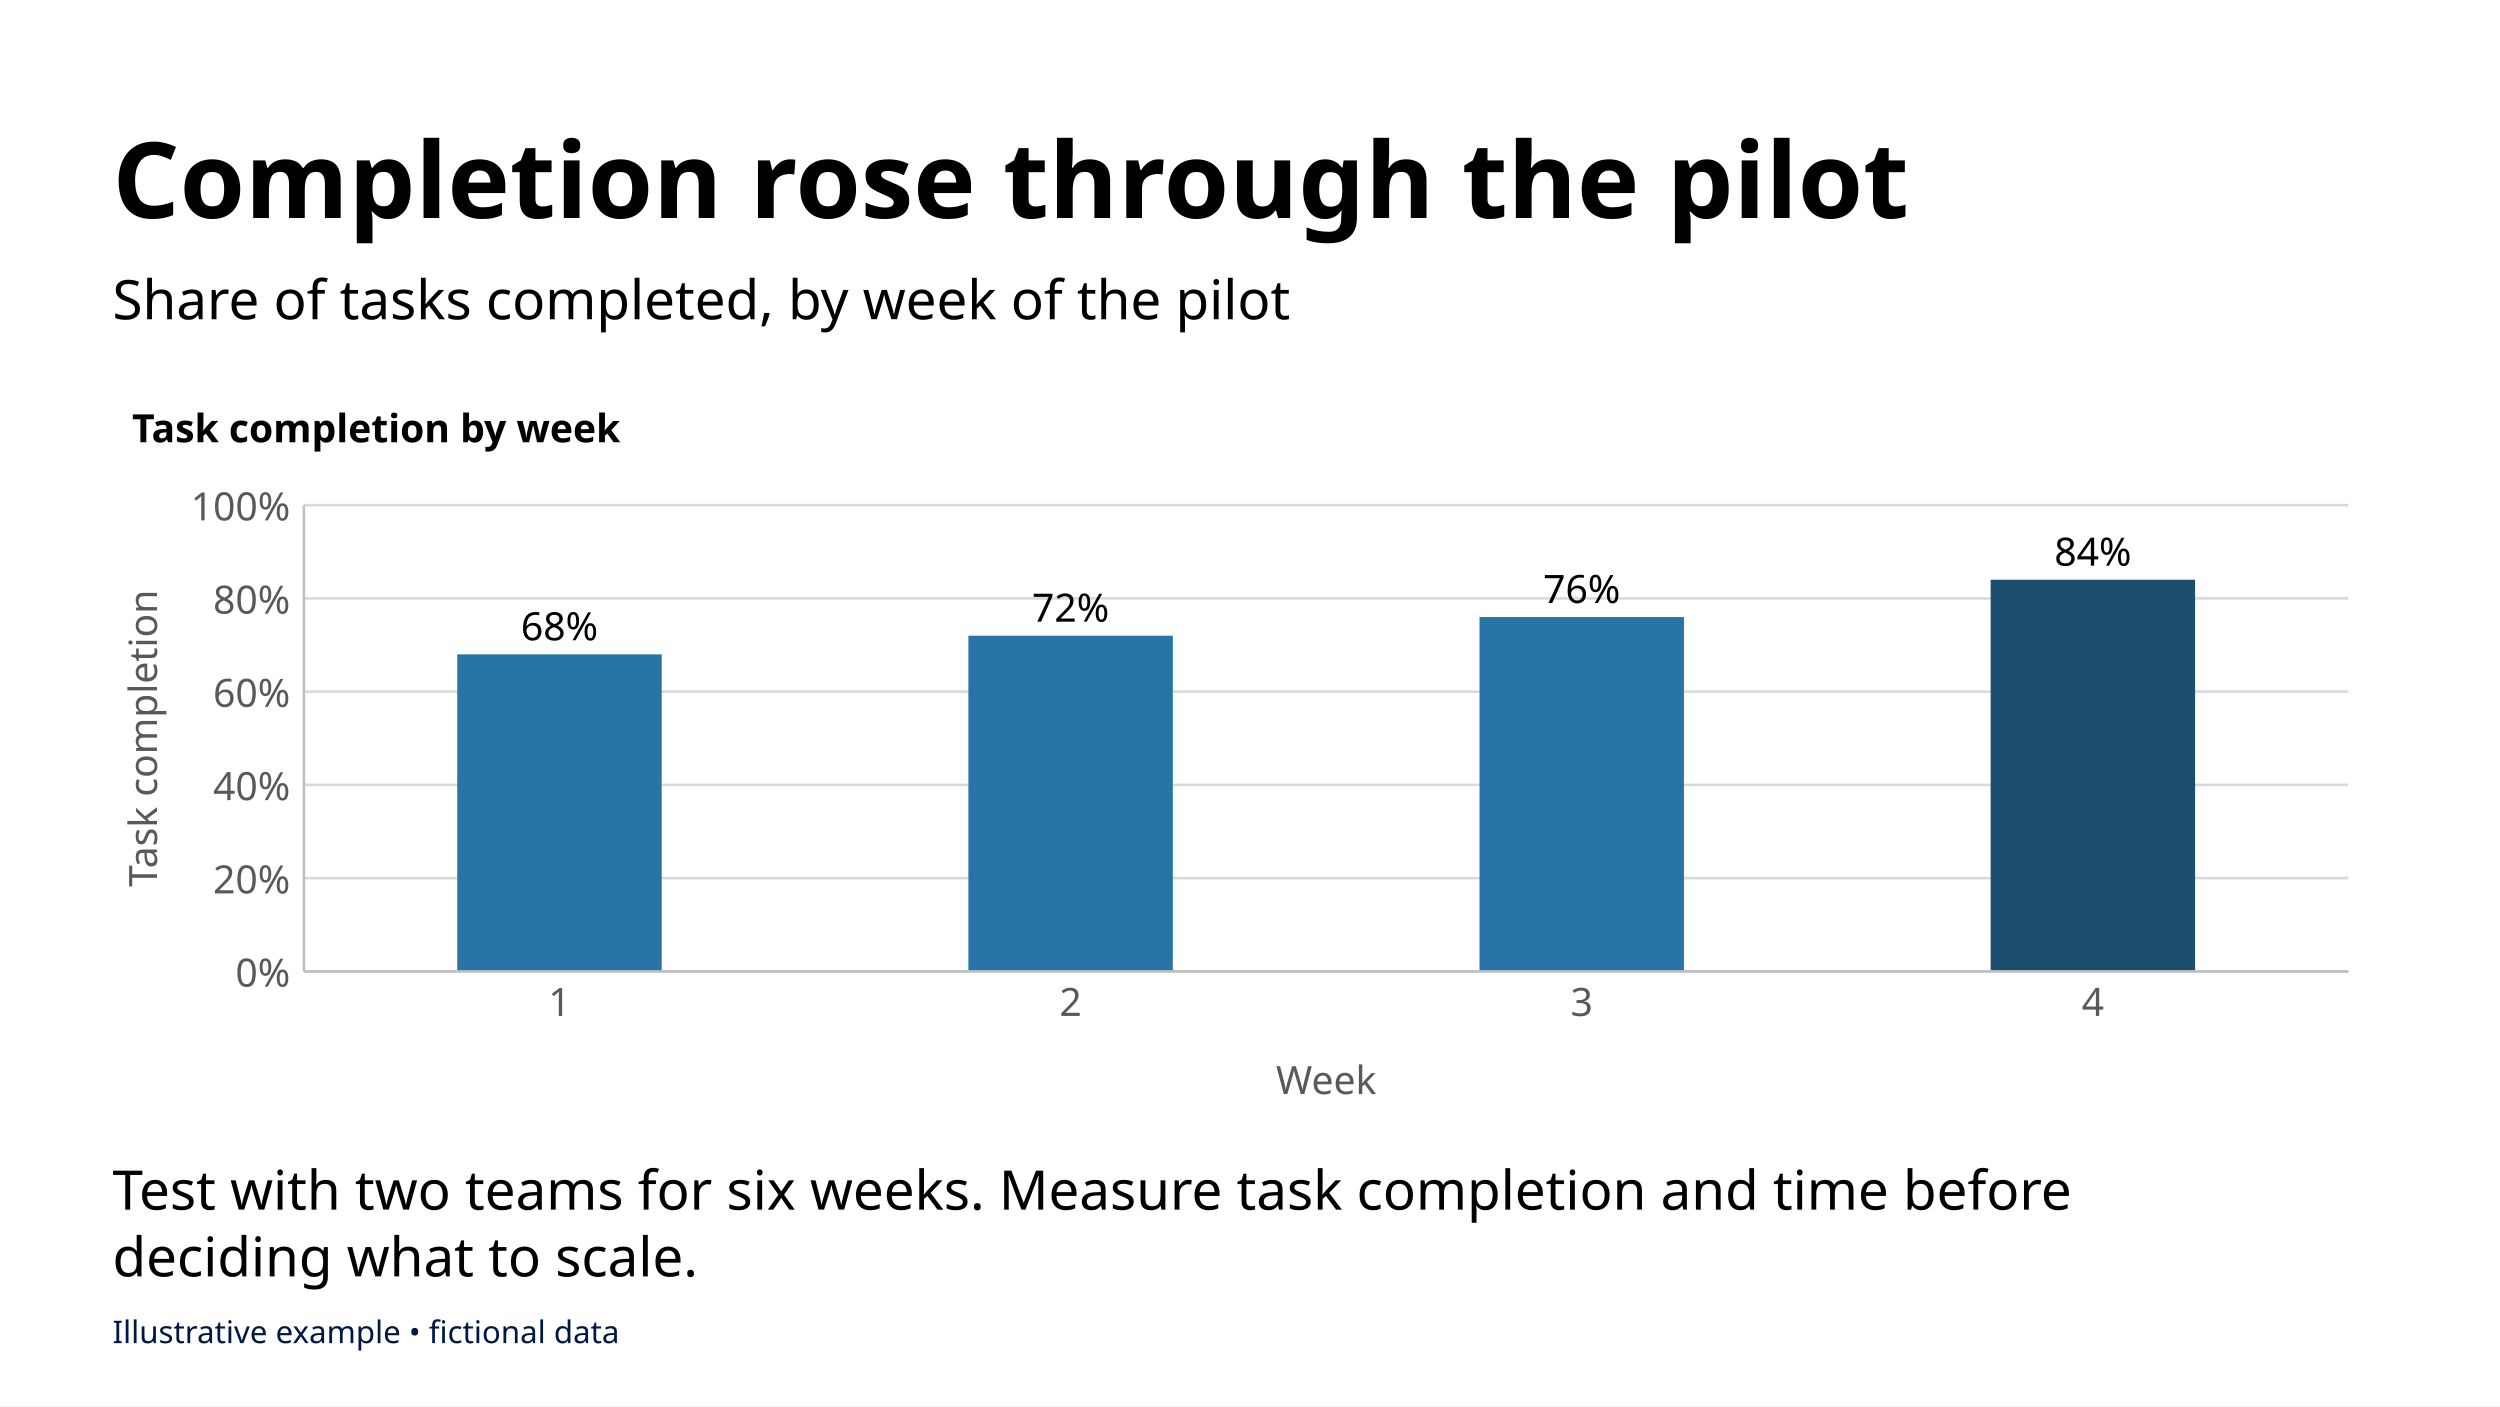
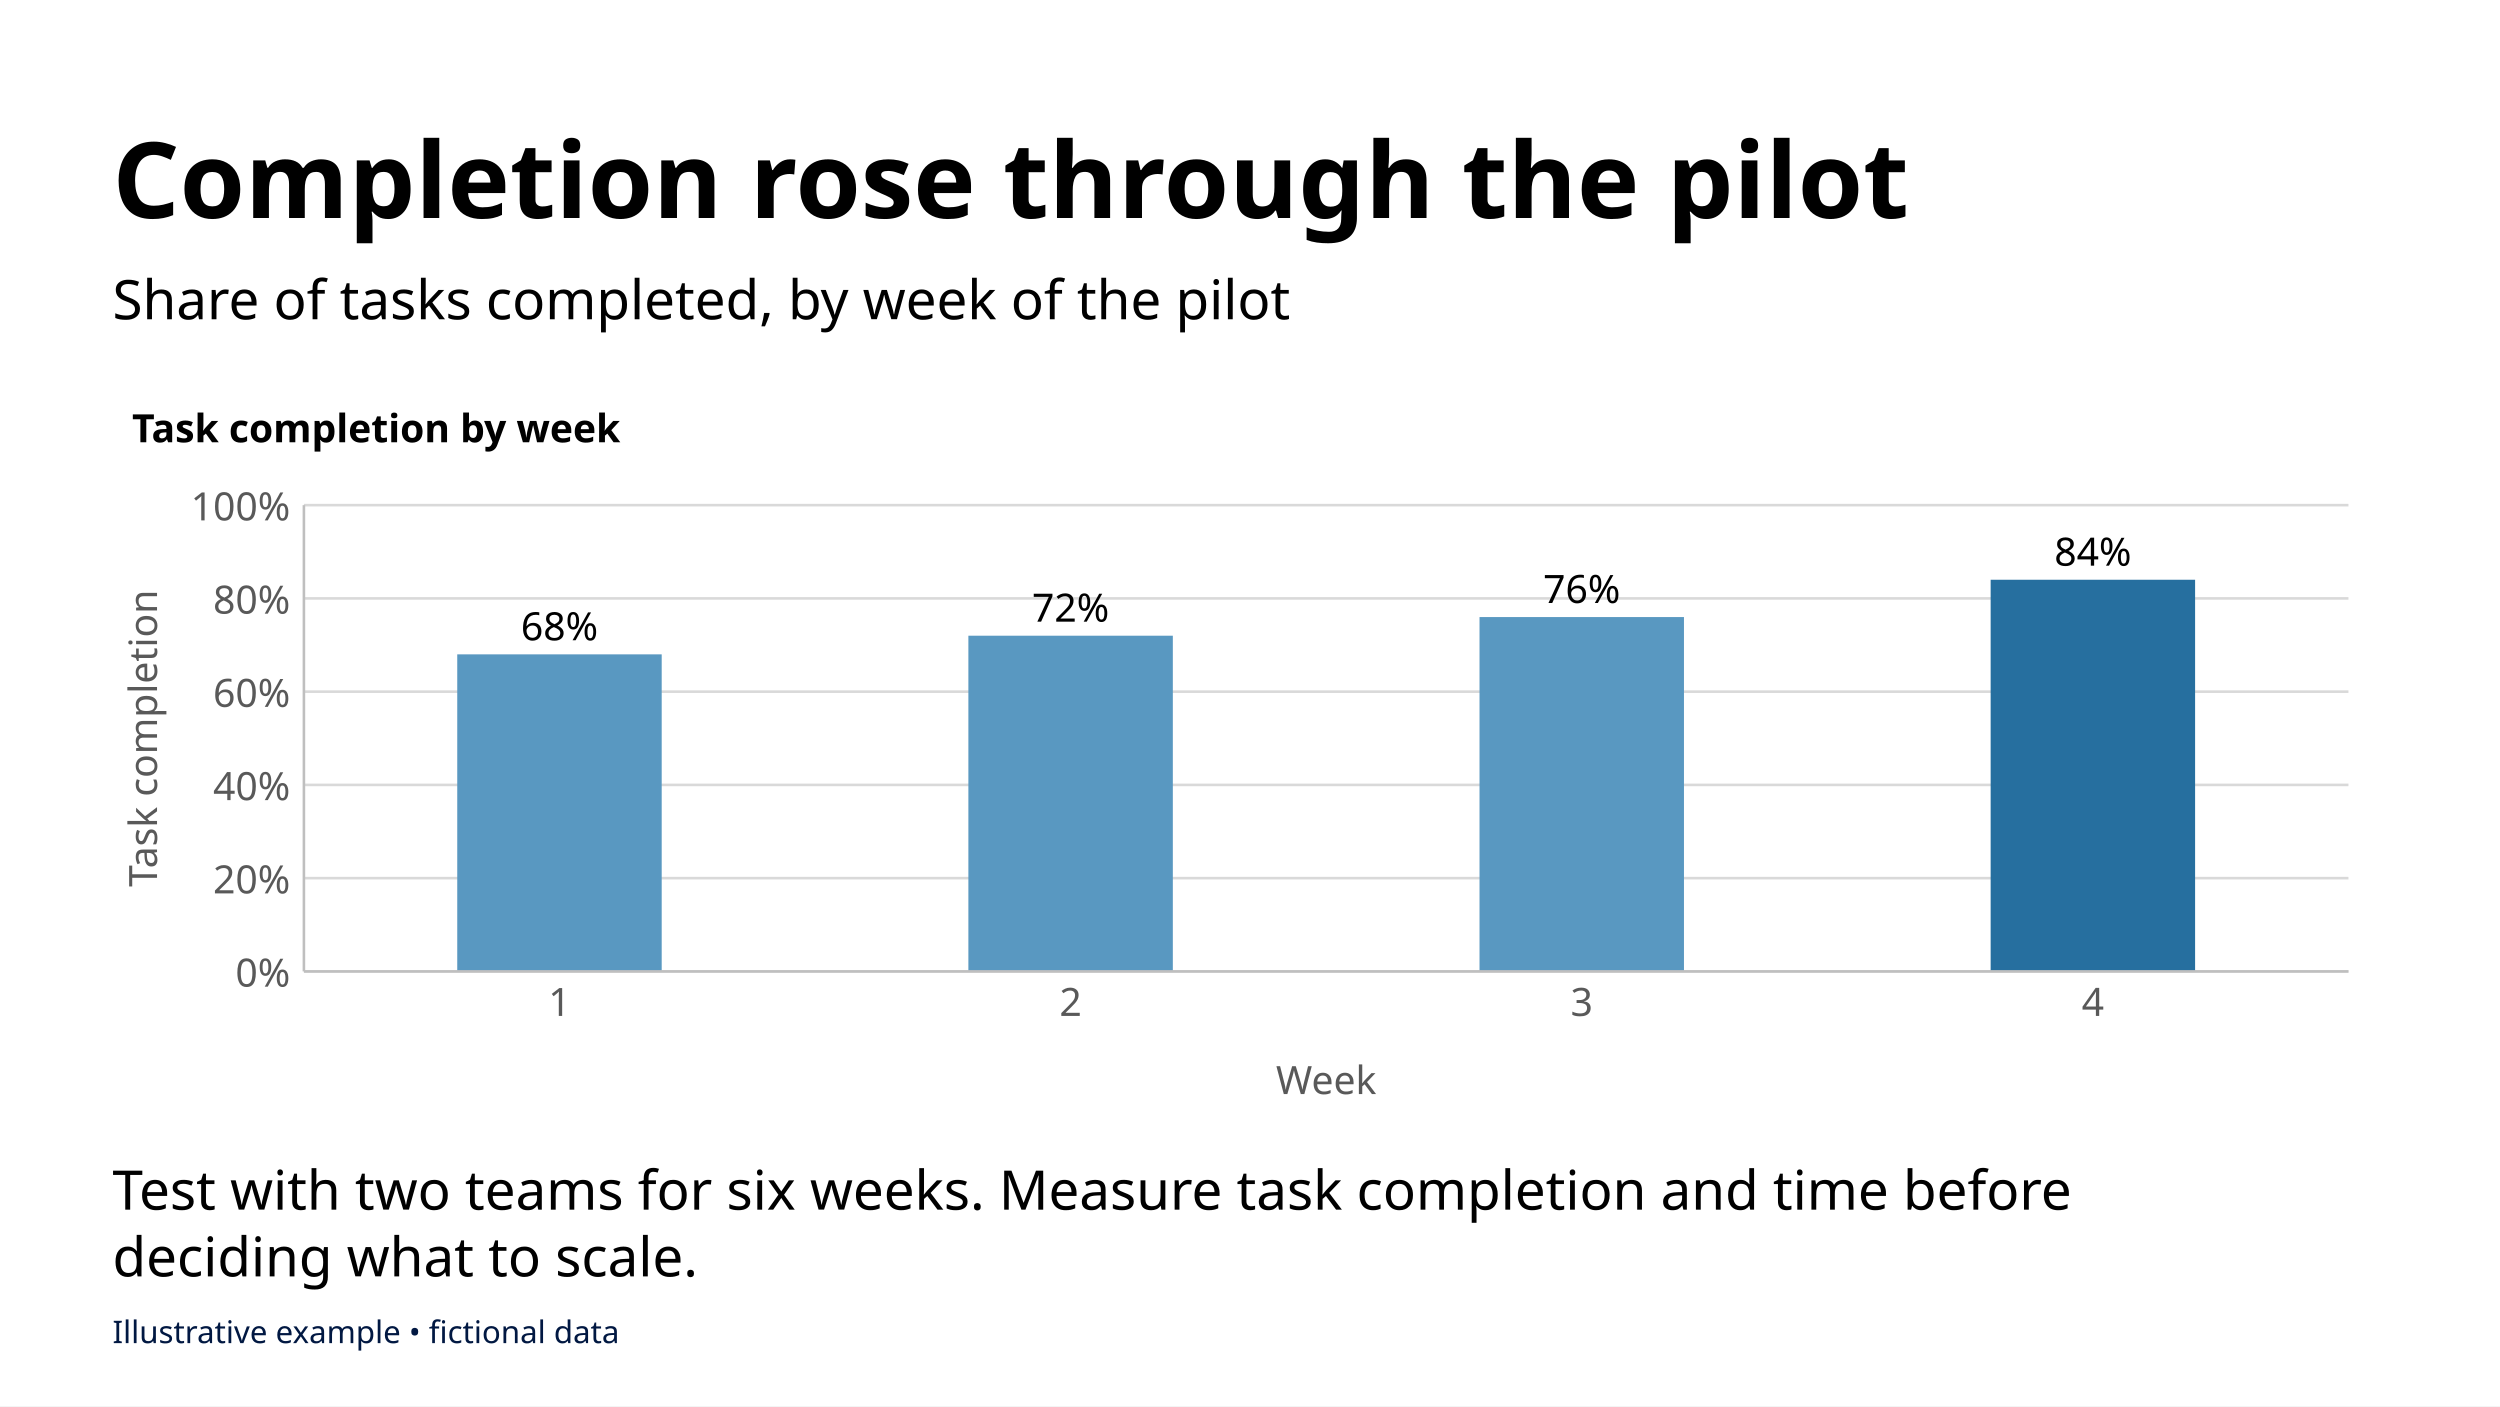
<svg xmlns="http://www.w3.org/2000/svg" aria-label="Completion rose through the pilot" aria-roledescription="slide" height="720" role="group" viewBox="0 0 1280 720" width="1280">
  <rect aria-hidden="true" fill="#FFFFFF" height="720" opacity="1" width="1280" x="0" y="0" />
  <g>
    <text fill="#000000" font-family="Aptos Display, sans-serif" font-size="54" font-weight="700" style="white-space:pre" text-anchor="start" x="57.6" xml:space="preserve" y="111.6">Completion rose through the pilot</text>
  </g>
  <g>
    <text fill="#000000" font-family="Aptos, sans-serif" font-size="28" font-weight="400" style="white-space:pre" text-anchor="start" x="57.6" xml:space="preserve" y="163.48">Share of tasks completed, by week of the pilot</text>
  </g>
  <g>
    <g>
      <text fill="#000000" font-family="Aptos, sans-serif" font-size="20" font-weight="700" style="white-space:pre" text-anchor="start" x="67.6" xml:space="preserve" y="226.44">Task completion by week</text>
    </g>
    <g>
      <text fill="#595959" font-family="Aptos, sans-serif" font-size="20" font-weight="400" style="white-space:pre" text-anchor="middle" x="286.45" xml:space="preserve" y="520.16">1</text>
    </g>
    <g>
      <text fill="#595959" font-family="Aptos, sans-serif" font-size="20" font-weight="400" style="white-space:pre" text-anchor="middle" x="548.15" xml:space="preserve" y="520.16">2</text>
    </g>
    <g>
      <text fill="#595959" font-family="Aptos, sans-serif" font-size="20" font-weight="400" style="white-space:pre" text-anchor="middle" x="809.85" xml:space="preserve" y="520.16">3</text>
    </g>
    <g>
      <text fill="#595959" font-family="Aptos, sans-serif" font-size="20" font-weight="400" style="white-space:pre" text-anchor="middle" x="1071.55" xml:space="preserve" y="520.16">4</text>
    </g>
    <line stroke="#D9D9D9" stroke-width="1.333" x1="155.6" x2="1202.4" y1="497.36" y2="497.36" />
    <g>
      <text fill="#595959" font-family="Aptos, sans-serif" font-size="20" font-weight="400" style="white-space:pre" text-anchor="end" x="148.6" xml:space="preserve" y="505.16">0%</text>
    </g>
    <line stroke="#D9D9D9" stroke-width="1.333" x1="155.6" x2="1202.4" y1="449.616" y2="449.616" />
    <g>
      <text fill="#595959" font-family="Aptos, sans-serif" font-size="20" font-weight="400" style="white-space:pre" text-anchor="end" x="148.6" xml:space="preserve" y="457.416">20%</text>
    </g>
    <line stroke="#D9D9D9" stroke-width="1.333" x1="155.6" x2="1202.4" y1="401.872" y2="401.872" />
    <g>
      <text fill="#595959" font-family="Aptos, sans-serif" font-size="20" font-weight="400" style="white-space:pre" text-anchor="end" x="148.6" xml:space="preserve" y="409.672">40%</text>
    </g>
    <line stroke="#D9D9D9" stroke-width="1.333" x1="155.6" x2="1202.4" y1="354.128" y2="354.128" />
    <g>
      <text fill="#595959" font-family="Aptos, sans-serif" font-size="20" font-weight="400" style="white-space:pre" text-anchor="end" x="148.6" xml:space="preserve" y="361.928">60%</text>
    </g>
    <line stroke="#D9D9D9" stroke-width="1.333" x1="155.6" x2="1202.4" y1="306.384" y2="306.384" />
    <g>
      <text fill="#595959" font-family="Aptos, sans-serif" font-size="20" font-weight="400" style="white-space:pre" text-anchor="end" x="148.6" xml:space="preserve" y="314.184">80%</text>
    </g>
    <line stroke="#D9D9D9" stroke-width="1.333" x1="155.6" x2="1202.4" y1="258.64" y2="258.64" />
    <g>
      <text fill="#595959" font-family="Aptos, sans-serif" font-size="20" font-weight="400" style="white-space:pre" text-anchor="end" x="148.6" xml:space="preserve" y="266.44">100%</text>
    </g>
-     <rect fill="#2874A6" height="162.33" width="104.68" x="234.11" y="335.03" />
-     <rect fill="#2874A6" height="171.878" width="104.68" x="495.81" y="325.482" />
-     <rect fill="#2874A6" height="181.427" width="104.68" x="757.51" y="315.933" />
-     <rect fill="#1B4E6F" height="200.525" width="104.68" x="1019.21" y="296.835" />
+     <rect fill="#5998C1" height="162.33" width="104.68" x="234.11" y="335.03" />
+     <rect fill="#5998C1" height="171.878" width="104.68" x="495.81" y="325.482" />
+     <rect fill="#5998C1" height="181.427" width="104.68" x="757.51" y="315.933" />
+     <rect fill="#266F9F" height="200.525" width="104.68" x="1019.21" y="296.835" />
    <g>
      <text fill="#000000" font-family="Aptos, sans-serif" font-size="20" font-weight="400" style="white-space:pre" text-anchor="middle" x="286.45" xml:space="preserve" y="327.83">68%</text>
    </g>
    <g>
      <text fill="#000000" font-family="Aptos, sans-serif" font-size="20" font-weight="400" style="white-space:pre" text-anchor="middle" x="548.15" xml:space="preserve" y="318.282">72%</text>
    </g>
    <g>
      <text fill="#000000" font-family="Aptos, sans-serif" font-size="20" font-weight="400" style="white-space:pre" text-anchor="middle" x="809.85" xml:space="preserve" y="308.733">76%</text>
    </g>
    <g>
      <text fill="#000000" font-family="Aptos, sans-serif" font-size="20" font-weight="400" style="white-space:pre" text-anchor="middle" x="1071.55" xml:space="preserve" y="289.635">84%</text>
    </g>
    <line stroke="#BFBFBF" stroke-width="1.333" x1="155.6" x2="155.6" y1="258.64" y2="497.36" />
    <line stroke="#BFBFBF" stroke-width="1.333" x1="155.6" x2="1202.4" y1="497.36" y2="497.36" />
    <g>
      <text fill="#595959" font-family="Aptos, sans-serif" font-size="20" font-weight="400" style="white-space:pre" text-anchor="middle" x="679" xml:space="preserve" y="560.16">Week</text>
    </g>
    <g transform="rotate(-90 72.6 378)">
      <g>
        <text fill="#595959" font-family="Aptos, sans-serif" font-size="20" font-weight="400" style="white-space:pre" text-anchor="middle" x="72.6" xml:space="preserve" y="385.8">Task completion</text>
      </g>
    </g>
  </g>
  <g>
    <text fill="#000000" font-family="Aptos, sans-serif" font-size="28" font-weight="400" style="white-space:pre" text-anchor="start" x="57.6" xml:space="preserve" y="619.36">Test with two teams for six weeks. Measure task completion and time before </text>
    <text fill="#000000" font-family="Aptos, sans-serif" font-size="28" font-weight="400" style="white-space:pre" text-anchor="start" x="57.6" xml:space="preserve" y="653.52">deciding what to scale.</text>
  </g>
  <g />
  <g>
    <g>
      <g>
        <text fill="#011842" font-family="Aptos, sans-serif" font-size="16" font-weight="400" style="white-space:pre" text-anchor="start" x="57.6" xml:space="preserve" y="687.68">Illustrative example • fictional data</text>
      </g>
    </g>
  </g>
</svg>
